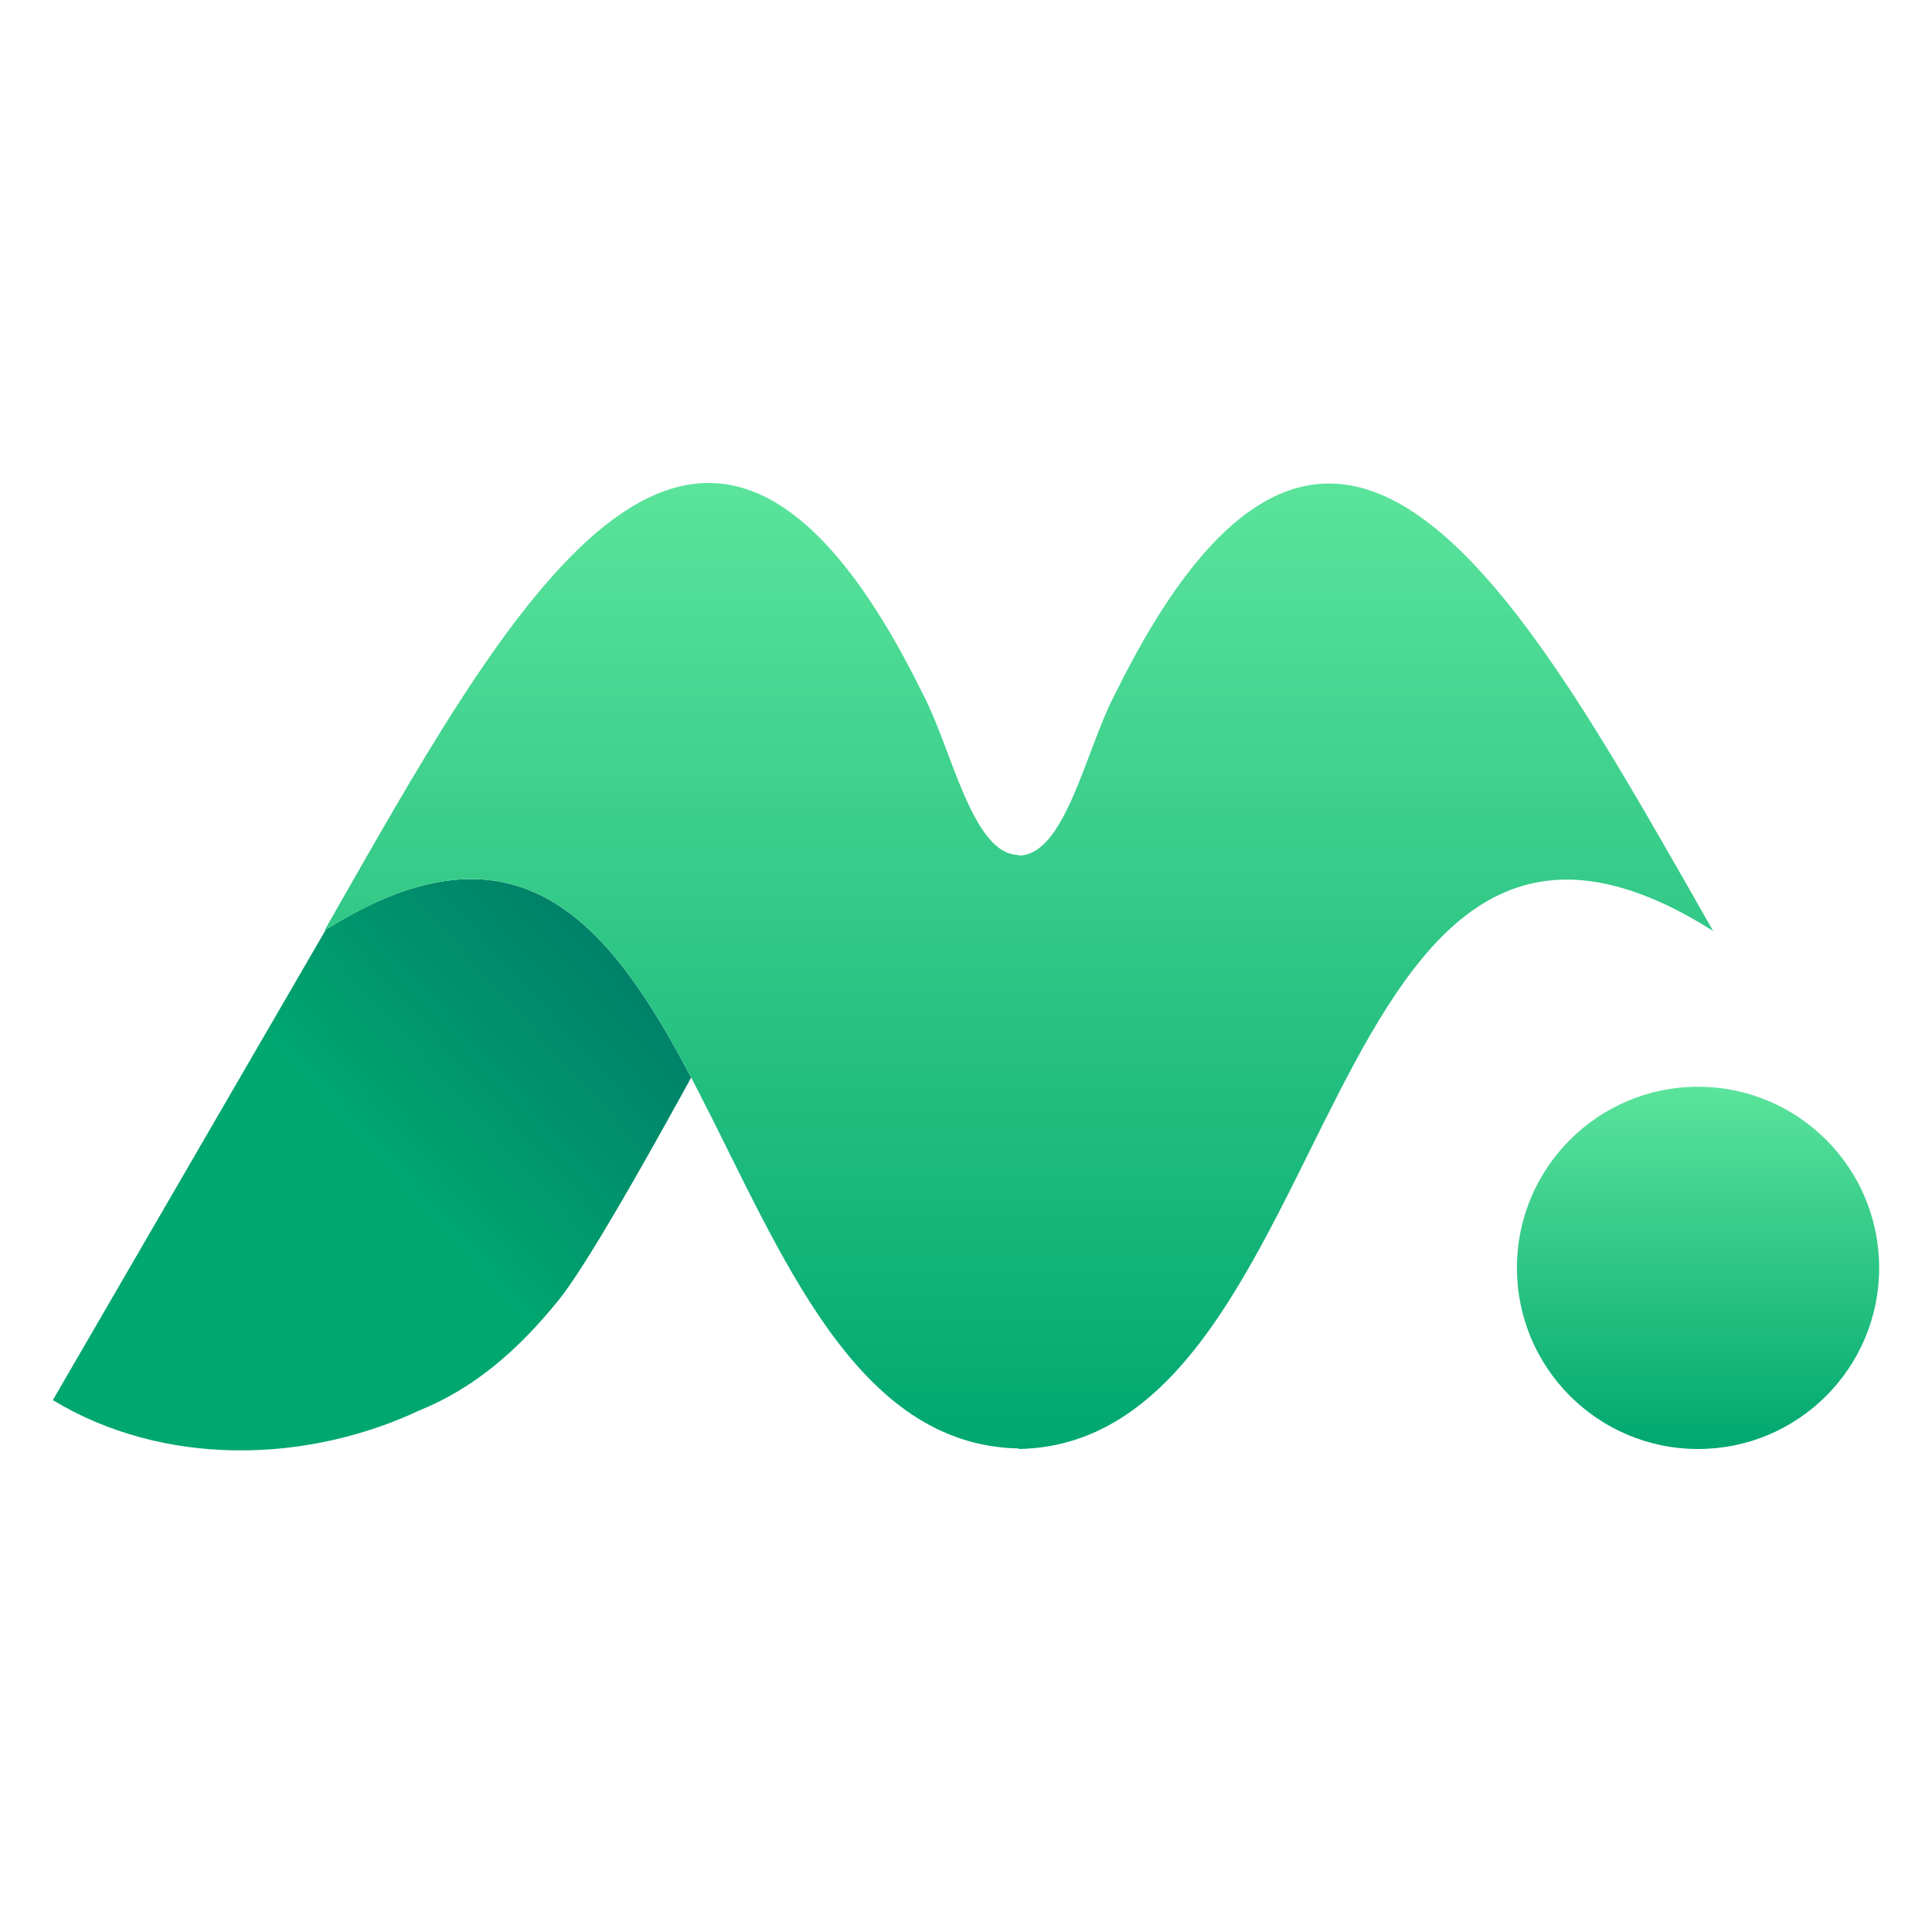
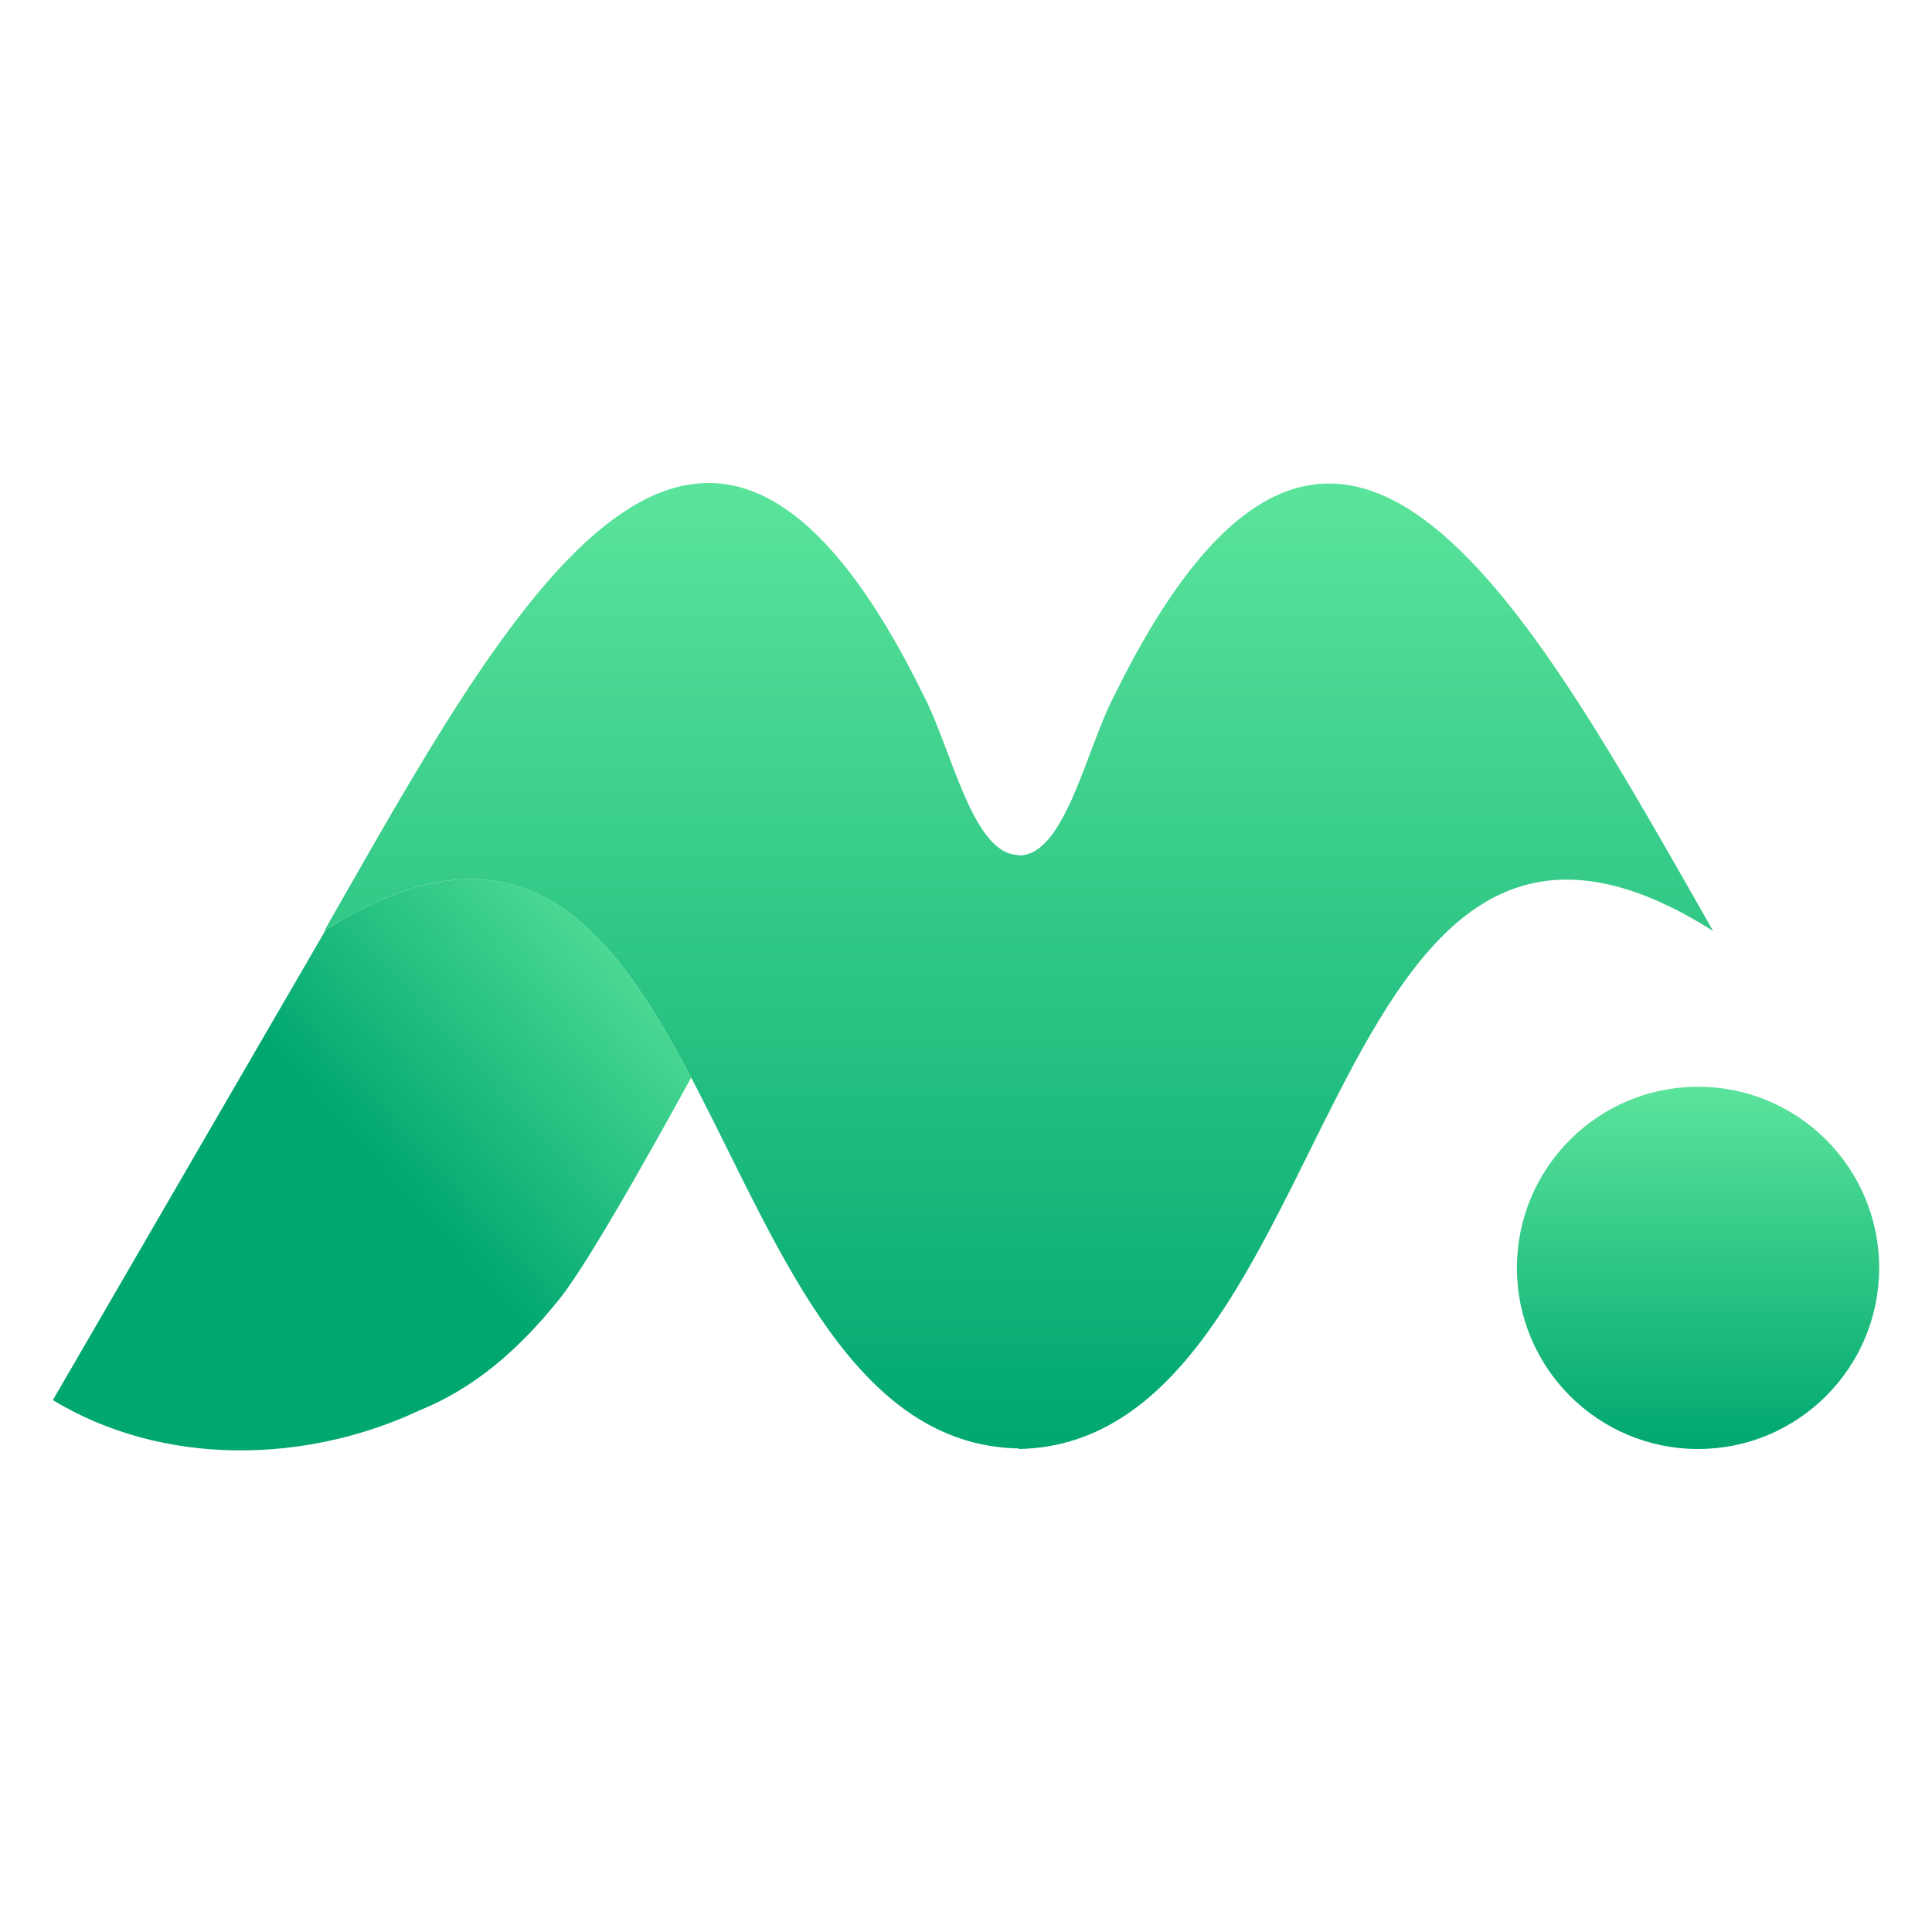
<svg xmlns="http://www.w3.org/2000/svg" width="100%" height="100%" viewBox="0 0 512 512">
  <defs>
    <linearGradient id="BG1" x1="100%" x2="50%" y1="9.946%" y2="50%">
-       <stop offset="0%" stop-color="#007867" />
+       <stop offset="0%" stop-color="#5BE49B" />
      <stop offset="100%" stop-color="#00A76F" />
    </linearGradient>
    <linearGradient id="BG2" x1="50%" x2="50%" y1="0%" y2="100%">
      <stop offset="0%" stop-color="#5BE49B" />
      <stop offset="100%" stop-color="#00A76F" />
    </linearGradient>
    <linearGradient id="BG3" x1="50%" x2="50%" y1="0%" y2="100%">
      <stop offset="0%" stop-color="#5BE49B" />
      <stop offset="100%" stop-color="#00A76F" />
    </linearGradient>
  </defs>
  <g fill="#00A76F" fill-rule="evenodd" stroke="none" stroke-width="1">
    <path fill="url(#BG1)" d="M183.168 285.573l-2.918 5.298-2.973 5.363-2.846 5.095-2.274 4.043-2.186 3.857-2.506 4.383-1.6 2.774-2.294 3.939-1.099 1.869-1.416 2.388-1.025 1.713-1.317 2.18-.95 1.558-1.514 2.447-.866 1.38-.833 1.312-.802 1.246-.77 1.18-.739 1.111-.935 1.38-.664.956-.425.6-.41.572-.59.8-.376.497-.537.69-.171.214c-10.76 13.37-22.496 23.493-36.93 29.334-30.346 14.262-68.07 14.929-97.202-2.704l72.347-124.682 2.8-1.72c49.257-29.326 73.08 1.117 94.02 40.927z" />
    <path fill="url(#BG2)" d="M444.31 229.726c-46.27-80.956-94.1-157.228-149.043-45.344-7.516 14.384-12.995 42.337-25.267 42.337v-.142c-12.272 0-17.75-27.953-25.265-42.337C189.79 72.356 141.96 148.628 95.69 229.584c-3.483 6.106-6.828 11.932-9.69 16.996 106.038-67.127 97.11 135.667 184 137.278V384c86.891-1.611 77.962-204.405 184-137.28-2.86-5.062-6.206-10.888-9.69-16.994" />
    <path fill="url(#BG3)" d="M450 384c26.509 0 48-21.491 48-48s-21.491-48-48-48-48 21.491-48 48 21.491 48 48 48" />
  </g>
</svg>
